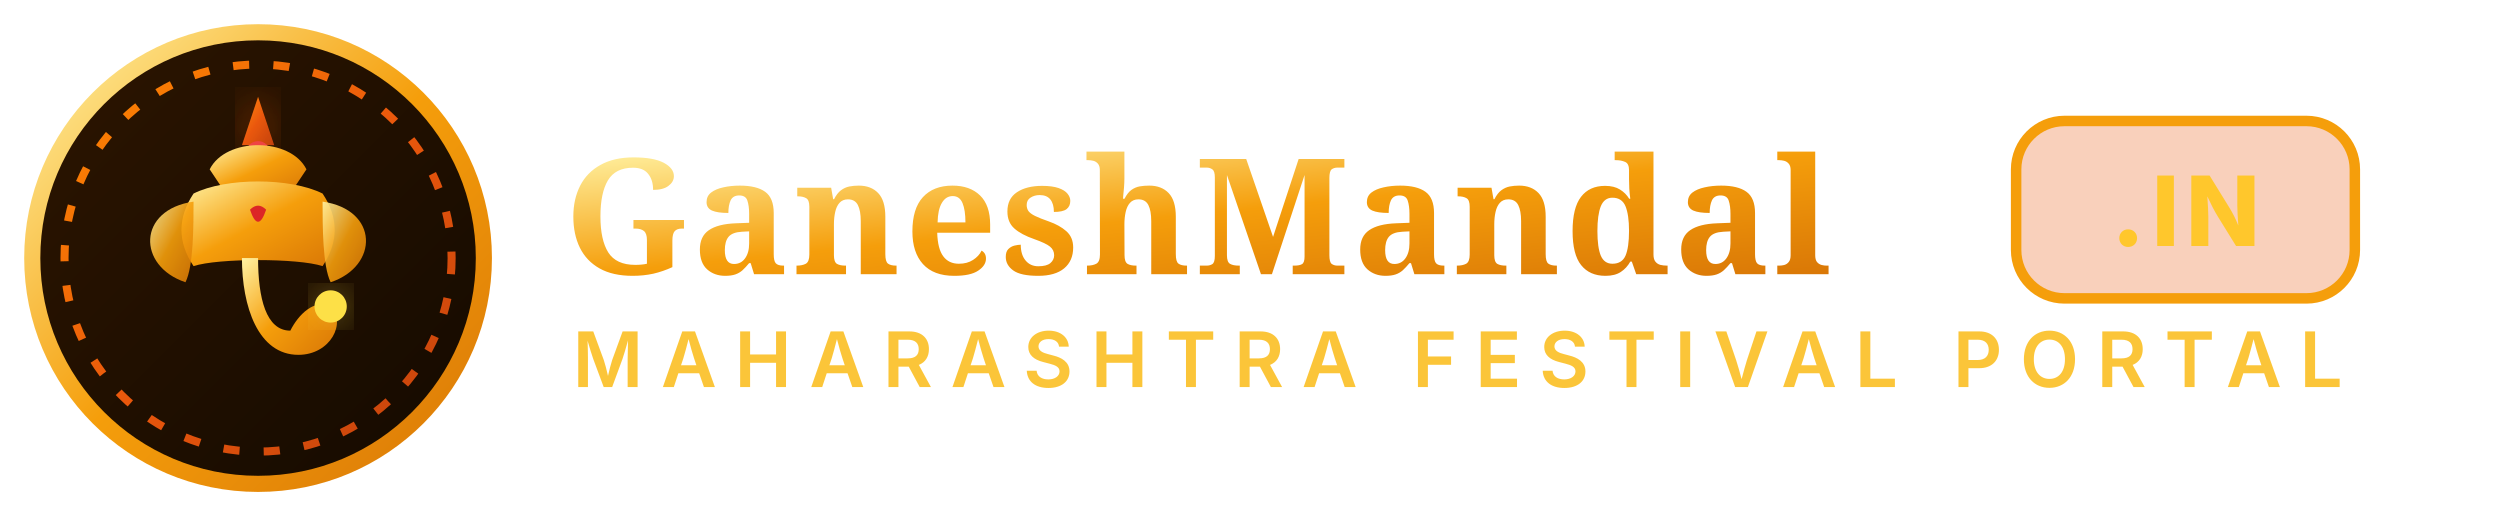
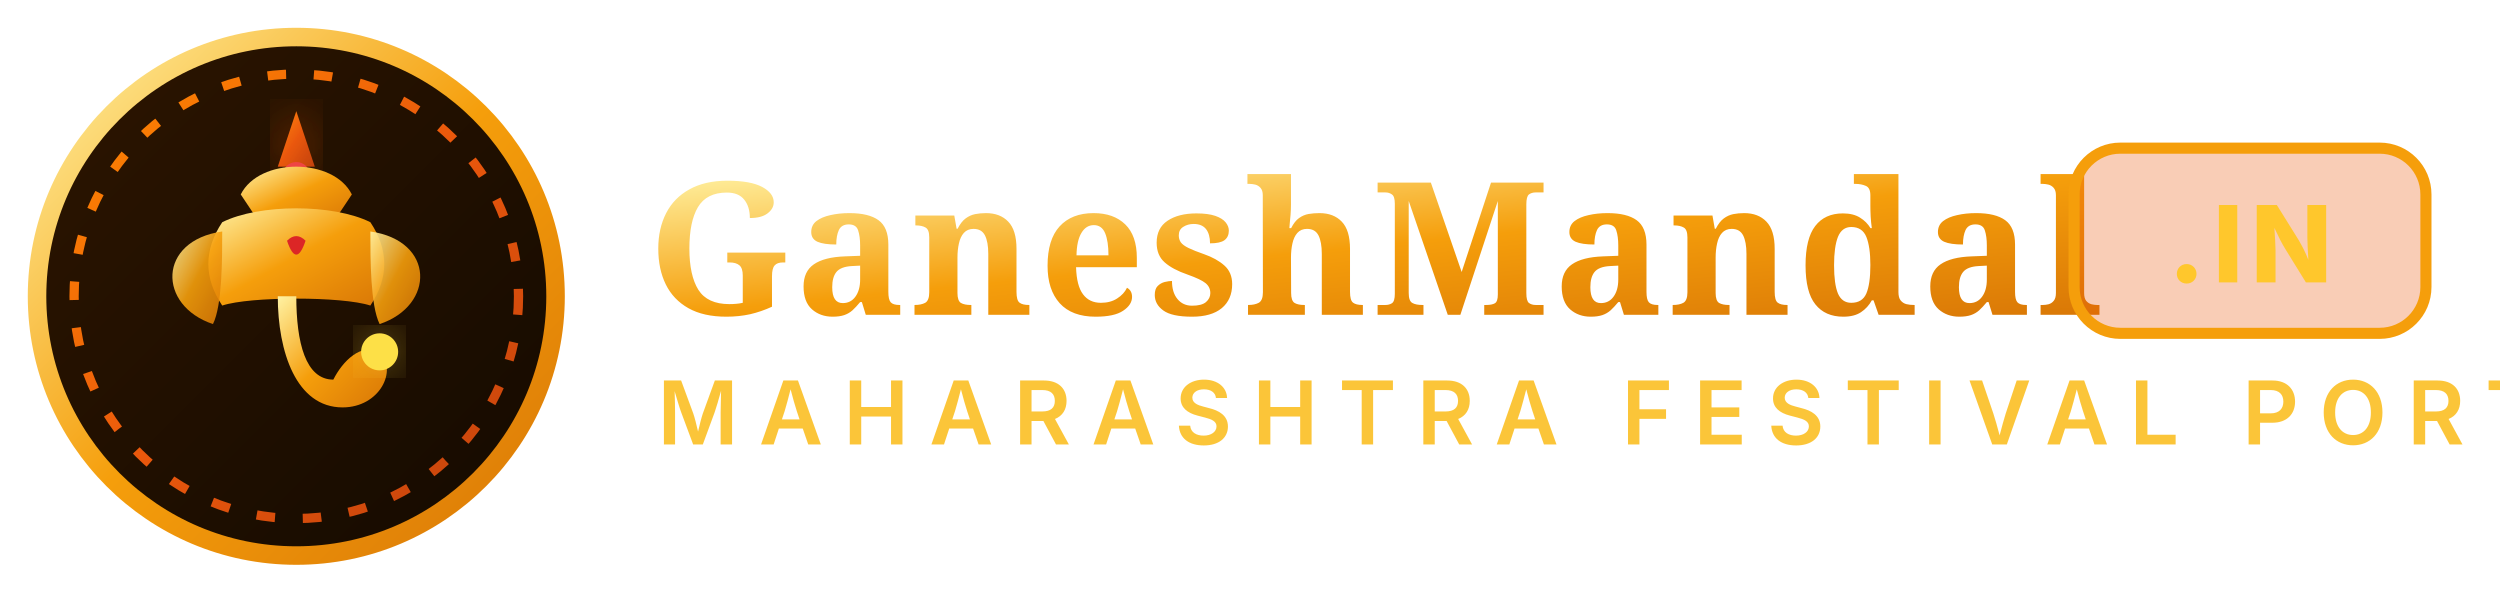
- <svg xmlns="http://www.w3.org/2000/svg" viewBox="0 0 310 64" width="310" height="64" fill="none">
+ <svg xmlns="http://www.w3.org/2000/svg" viewBox="0 0 270 64" width="270" height="64" fill="none">
  <defs>
    <linearGradient id="goldGrad" x1="0%" y1="0%" x2="100%" y2="100%">
      <stop offset="0%" stop-color="#FFF2A3" />
      <stop offset="50%" stop-color="#F59E0B" />
      <stop offset="100%" stop-color="#D97706" />
    </linearGradient>
    <linearGradient id="saffronGrad" x1="0%" y1="0%" x2="100%" y2="100%">
      <stop offset="0%" stop-color="#FF8A00" />
      <stop offset="50%" stop-color="#EA580C" />
      <stop offset="100%" stop-color="#C2410C" />
    </linearGradient>
    <linearGradient id="bgCircle" x1="0%" y1="0%" x2="100%" y2="100%">
      <stop offset="0%" stop-color="#2D1500" />
      <stop offset="100%" stop-color="#140A00" />
    </linearGradient>
    <filter id="glow" x="-20%" y="-20%" width="140%" height="140%">
      <feGaussianBlur stdDeviation="3" result="blur" />
      <feComposite in="SourceGraphic" in2="blur" operator="over" />
    </filter>
  </defs>
  <circle cx="32" cy="32" r="28" fill="url(#bgCircle)" stroke="url(#goldGrad)" stroke-width="2" />
  <circle cx="32" cy="32" r="24" fill="none" stroke="url(#saffronGrad)" stroke-width="1" stroke-dasharray="2 3" />
  <path d="M32 12 L34 18 L30 18 Z" fill="url(#saffronGrad)" filter="url(#glow)" />
  <circle cx="32" cy="19" r="1.5" fill="#EF4444" />
  <path d="M26 21 C28 17, 36 17, 38 21 L36 24 C34 23, 30 23, 28 24 Z" fill="url(#goldGrad)" />
  <path d="M24 24 C28 22, 36 22, 40 24 C42 27, 42 30, 40 33 C37 32, 27 32, 24 33 C22 30, 22 27, 24 24 Z" fill="url(#goldGrad)" />
  <path d="M30 32 C30 38, 32 44, 37 44 C41 44, 43 40, 41 38 C39 37, 37 39, 36 41 C33 41, 32 37, 32 32 Z" fill="url(#goldGrad)" />
  <circle cx="41" cy="38" r="2" fill="#FDE047" filter="url(#glow)" />
  <path d="M24 25 C17 26, 17 33, 23 35 C24 33, 24 28, 24 25 Z" fill="url(#goldGrad)" opacity="0.9" />
  <path d="M40 25 C47 26, 47 33, 41 35 C40 33, 40 28, 40 25 Z" fill="url(#goldGrad)" opacity="0.9" />
  <path d="M31 26 Q32 25 33 26 Q32 29 31 26 Z" fill="#DC2626" />
  <text x="70" y="34" font-family="'Cinzel Decorative', 'Cinzel', 'Georgia', serif" font-size="20" font-weight="800" letter-spacing="0.5" fill="url(#goldGrad)">
    GaneshMandal
  </text>
-   <rect x="250" y="15" width="42" height="22" rx="6" fill="#EA580C" fill-opacity="0.28" stroke="#F59E0B" stroke-width="1.3" />
-   <text x="271" y="30.5" font-family="'Outfit', 'Inter', sans-serif" font-size="12" font-weight="800" text-anchor="middle" fill="#FFC72C" letter-spacing="0.8">
+   <rect x="224" y="16" width="38" height="20" rx="5" fill="#EA580C" fill-opacity="0.3" stroke="#F59E0B" stroke-width="1.2" />
+   <text x="243" y="30.5" font-family="'Outfit', 'Inter', sans-serif" font-size="11.5" font-weight="800" text-anchor="middle" fill="#FFC72C" letter-spacing="0.8">
    .IN
  </text>
  <text x="71" y="48" font-family="'Outfit', 'Inter', sans-serif" font-size="9.5" font-weight="600" letter-spacing="2.2" fill="#FBBF24" opacity="0.9">
    MAHARASHTRA FESTIVAL PORTAL
  </text>
</svg>
